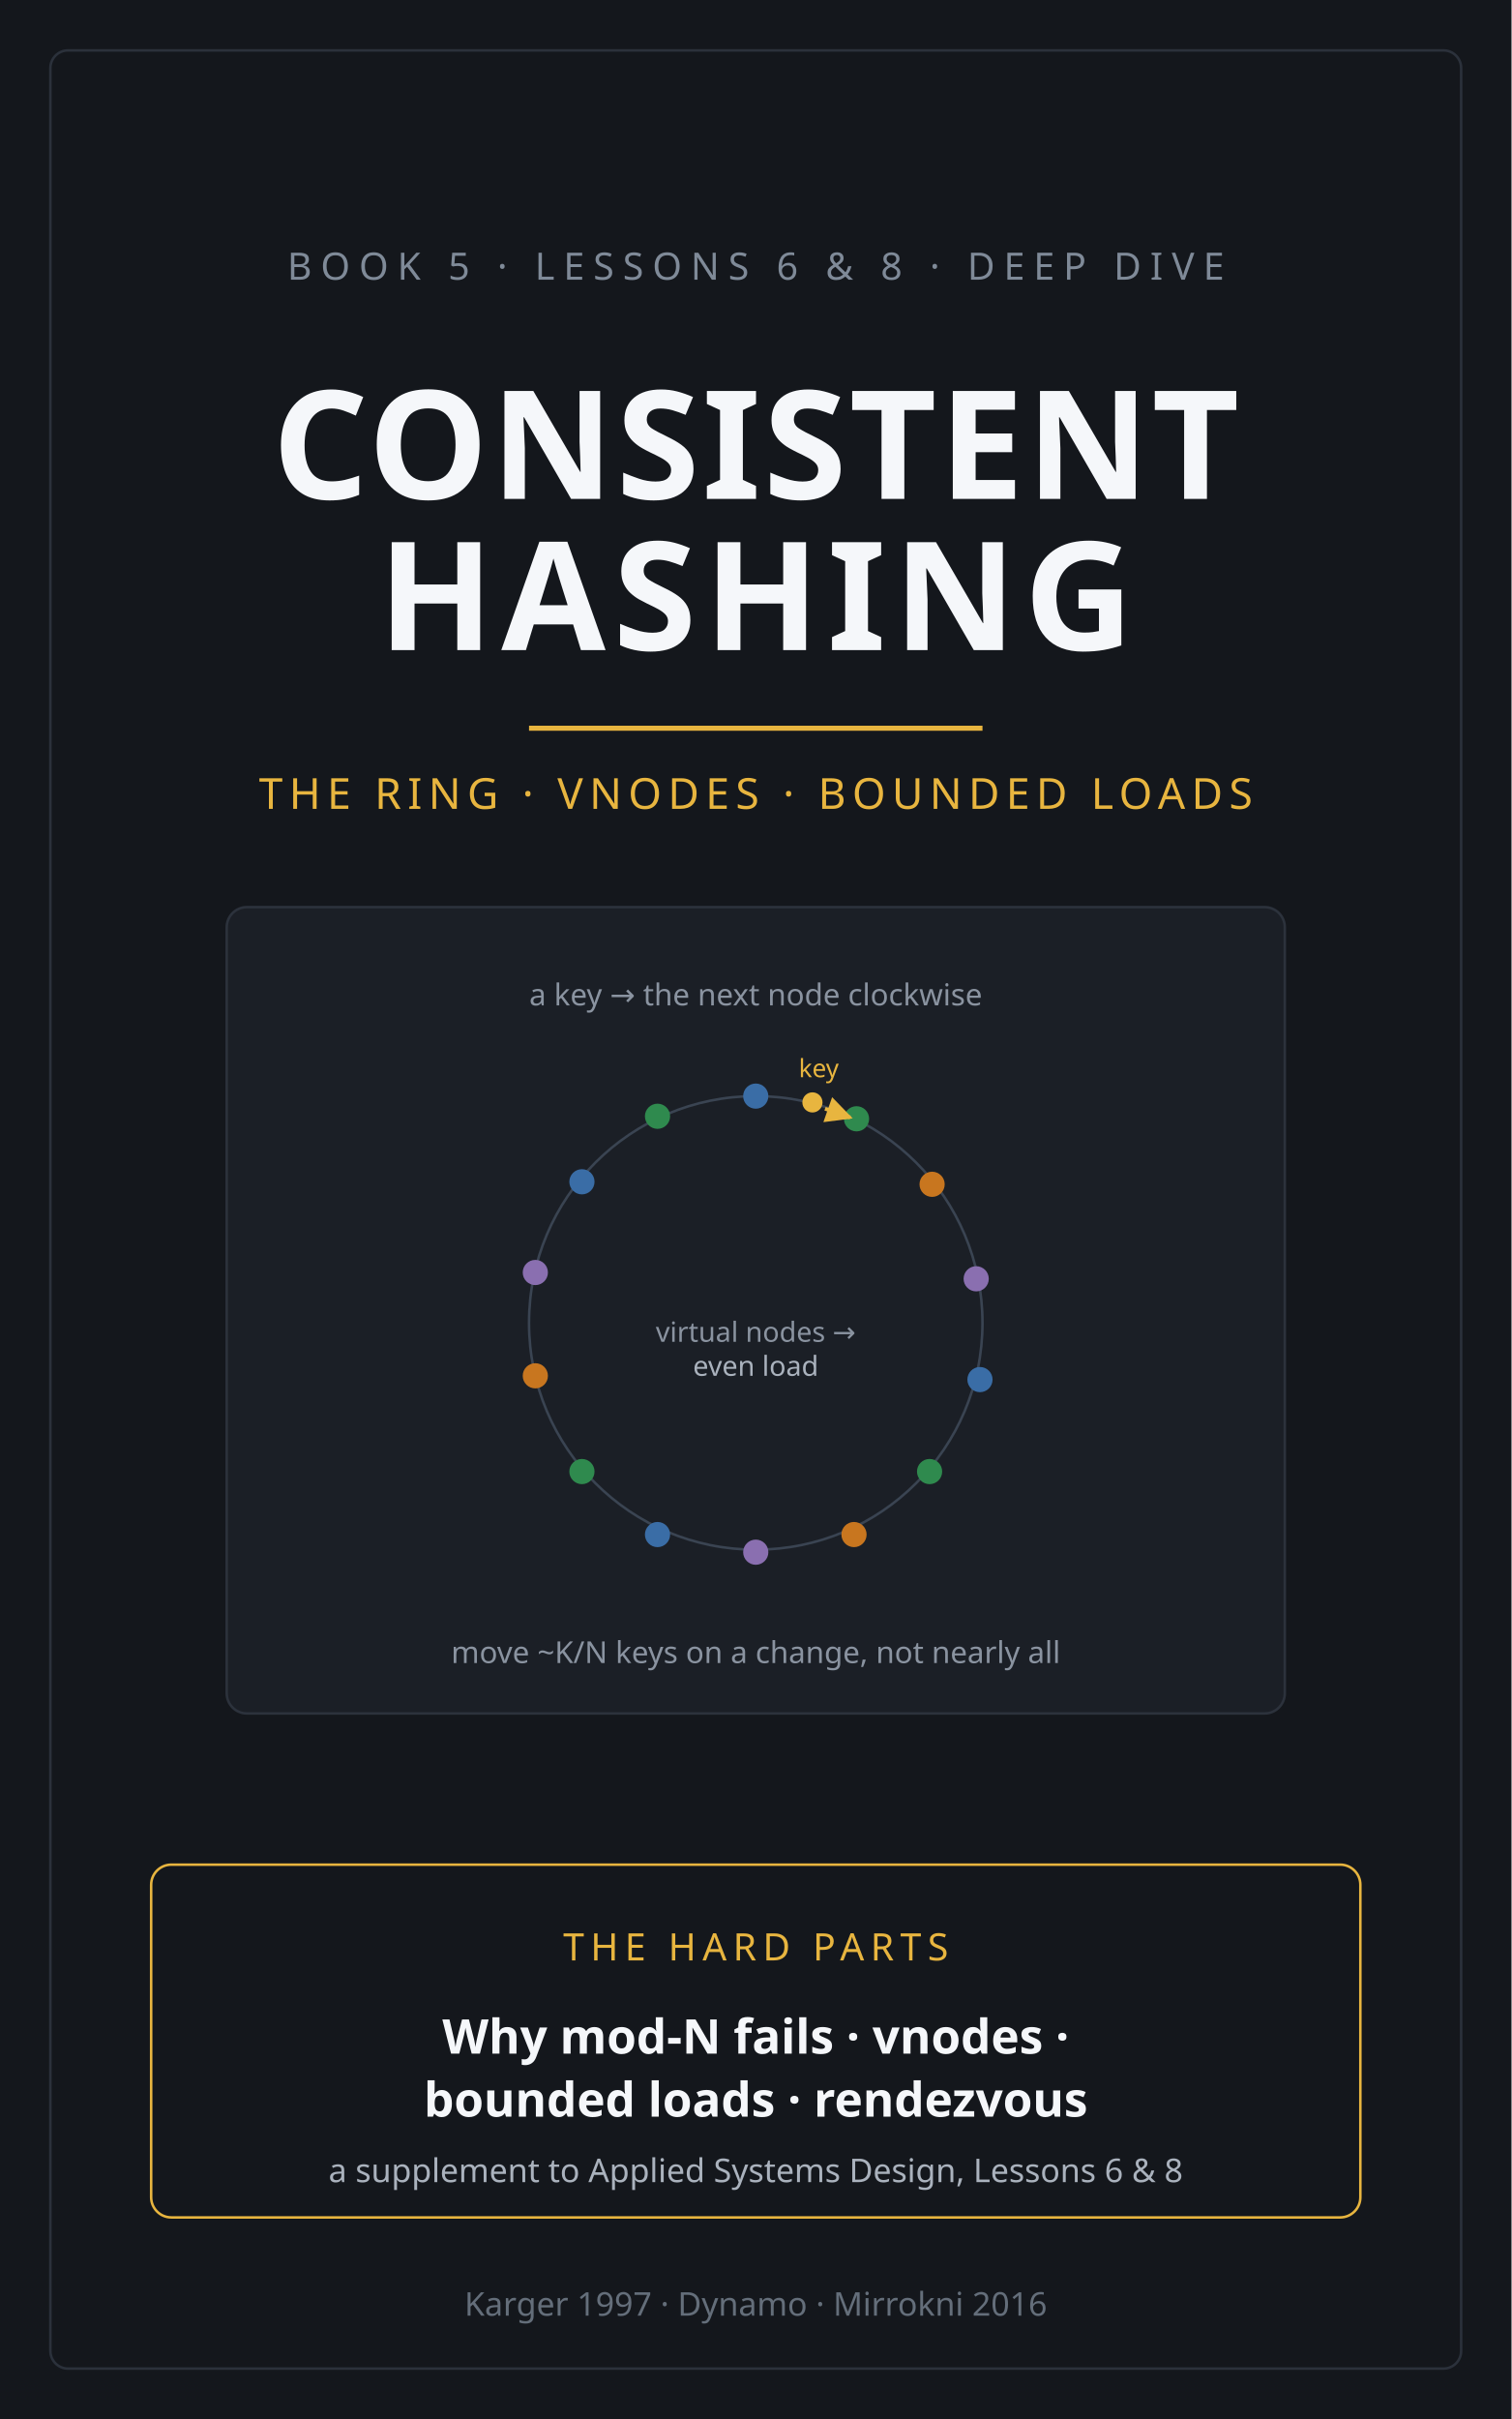
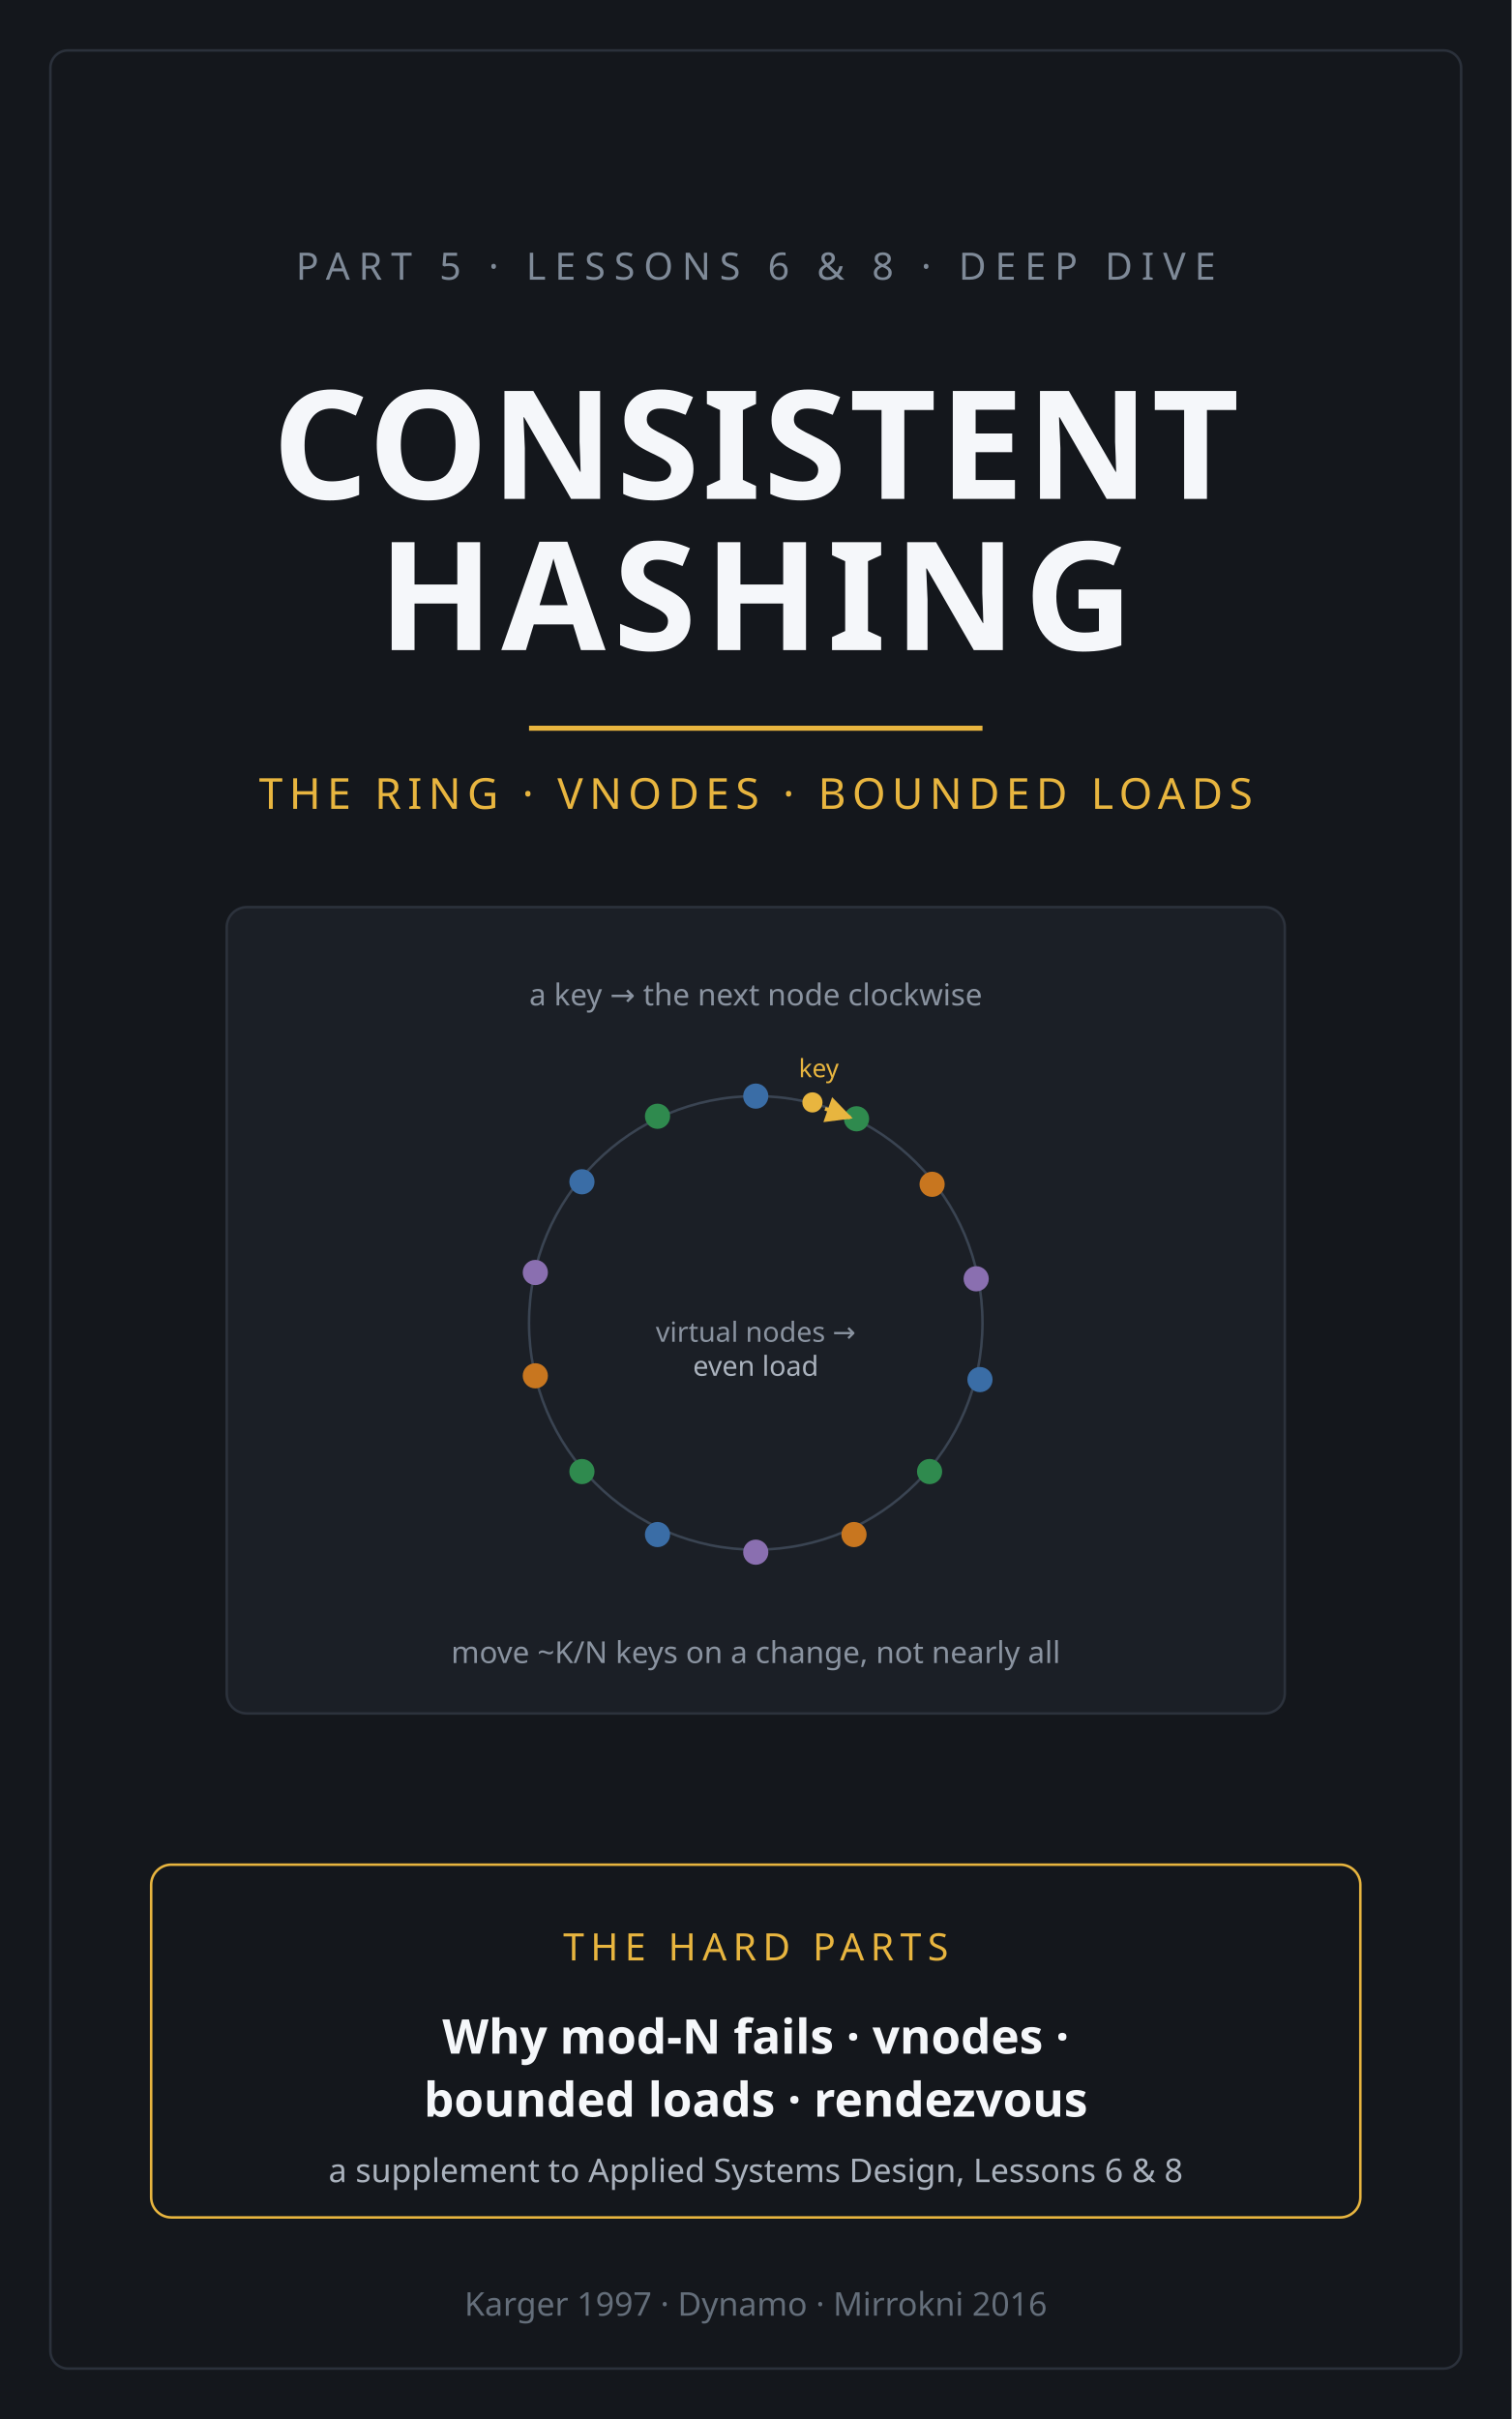
<svg xmlns="http://www.w3.org/2000/svg" viewBox="0 0 1200 1920" font-family="sans-serif">
  <defs>
    <marker id="chc" viewBox="0 0 10 10" refX="9" refY="5" markerWidth="7" markerHeight="7" orient="auto-start-reverse">
      <path d="M0,0 L10,5 L0,10 z" fill="#e8b53f" />
    </marker>
  </defs>
  <rect width="1200" height="1920" fill="#14171c" />
  <rect x="40" y="40" width="1120" height="1840" fill="none" stroke="#2b313b" stroke-width="2" rx="14" />
-   <text x="600" y="222" text-anchor="middle" fill="#7f8a98" font-size="30" letter-spacing="7">BOOK 5 · LESSONS 6 &amp; 8 · DEEP DIVE</text>
+   <text x="600" y="222" text-anchor="middle" fill="#7f8a98" font-size="30" letter-spacing="7">PART 5 · LESSONS 6 &amp; 8 · DEEP DIVE</text>
  <text x="600" y="396" text-anchor="middle" fill="#f5f7fa" font-size="120" font-weight="bold" letter-spacing="2">CONSISTENT</text>
  <text x="600" y="516" text-anchor="middle" fill="#f5f7fa" font-size="120" font-weight="bold" letter-spacing="6">HASHING</text>
  <line x1="420" y1="578" x2="780" y2="578" stroke="#e8b53f" stroke-width="4" />
  <text x="600" y="642" text-anchor="middle" fill="#e8b53f" font-size="34" letter-spacing="5">THE RING · VNODES · BOUNDED LOADS</text>
  <g transform="translate(180,720)">
    <rect x="0" y="0" width="840" height="640" rx="16" fill="#1b1f26" stroke="#2c323c" stroke-width="2" />
    <text x="420" y="78" text-anchor="middle" fill="#8a93a0" font-size="24">a key → the next node clockwise</text>
    <circle cx="420" cy="330" r="180" fill="none" stroke="#3a4452" stroke-width="2" />
    <g>
      <circle cx="420" cy="150" r="10" fill="#3a6da6" />
      <circle cx="500" cy="168" r="10" fill="#2f8a4e" />
      <circle cx="560" cy="220" r="10" fill="#c8761f" />
      <circle cx="595" cy="295" r="10" fill="#8a6fb0" />
      <circle cx="598" cy="375" r="10" fill="#3a6da6" />
      <circle cx="558" cy="448" r="10" fill="#2f8a4e" />
      <circle cx="498" cy="498" r="10" fill="#c8761f" />
      <circle cx="420" cy="512" r="10" fill="#8a6fb0" />
      <circle cx="342" cy="498" r="10" fill="#3a6da6" />
      <circle cx="282" cy="448" r="10" fill="#2f8a4e" />
      <circle cx="245" cy="372" r="10" fill="#c8761f" />
      <circle cx="245" cy="290" r="10" fill="#8a6fb0" />
      <circle cx="282" cy="218" r="10" fill="#3a6da6" />
      <circle cx="342" cy="166" r="10" fill="#2f8a4e" />
    </g>
    <circle cx="465" cy="155" r="8" fill="#e8b53f" />
    <line x1="475" y1="160" x2="495" y2="167" stroke="#e8b53f" stroke-width="3" marker-end="url(#chc)" />
    <text x="470" y="135" text-anchor="middle" fill="#e8b53f" font-size="20">key</text>
    <text x="420" y="345" text-anchor="middle" fill="#8a93a0" font-size="22">virtual nodes →</text>
    <text x="420" y="372" text-anchor="middle" fill="#aab2bd" font-size="22">even load</text>
    <text x="420" y="600" text-anchor="middle" fill="#8a93a0" font-size="24">move ~K/N keys on a change, not nearly all</text>
  </g>
  <rect x="120" y="1480" width="960" height="280" rx="16" fill="none" stroke="#e8b53f" stroke-width="2" />
  <text x="600" y="1556" text-anchor="middle" fill="#e8b53f" font-size="30" letter-spacing="5">THE HARD PARTS</text>
  <text x="600" y="1630" text-anchor="middle" fill="#f5f7fa" font-size="38" font-weight="bold">Why mod-N fails · vnodes ·</text>
  <text x="600" y="1680" text-anchor="middle" fill="#f5f7fa" font-size="38" font-weight="bold">bounded loads · rendezvous</text>
  <text x="600" y="1732" text-anchor="middle" fill="#aab2bd" font-size="26">a supplement to Applied Systems Design, Lessons 6 &amp; 8</text>
  <text x="600" y="1838" text-anchor="middle" fill="#646e7a" font-size="26">Karger 1997 · Dynamo · Mirrokni 2016</text>
</svg>
